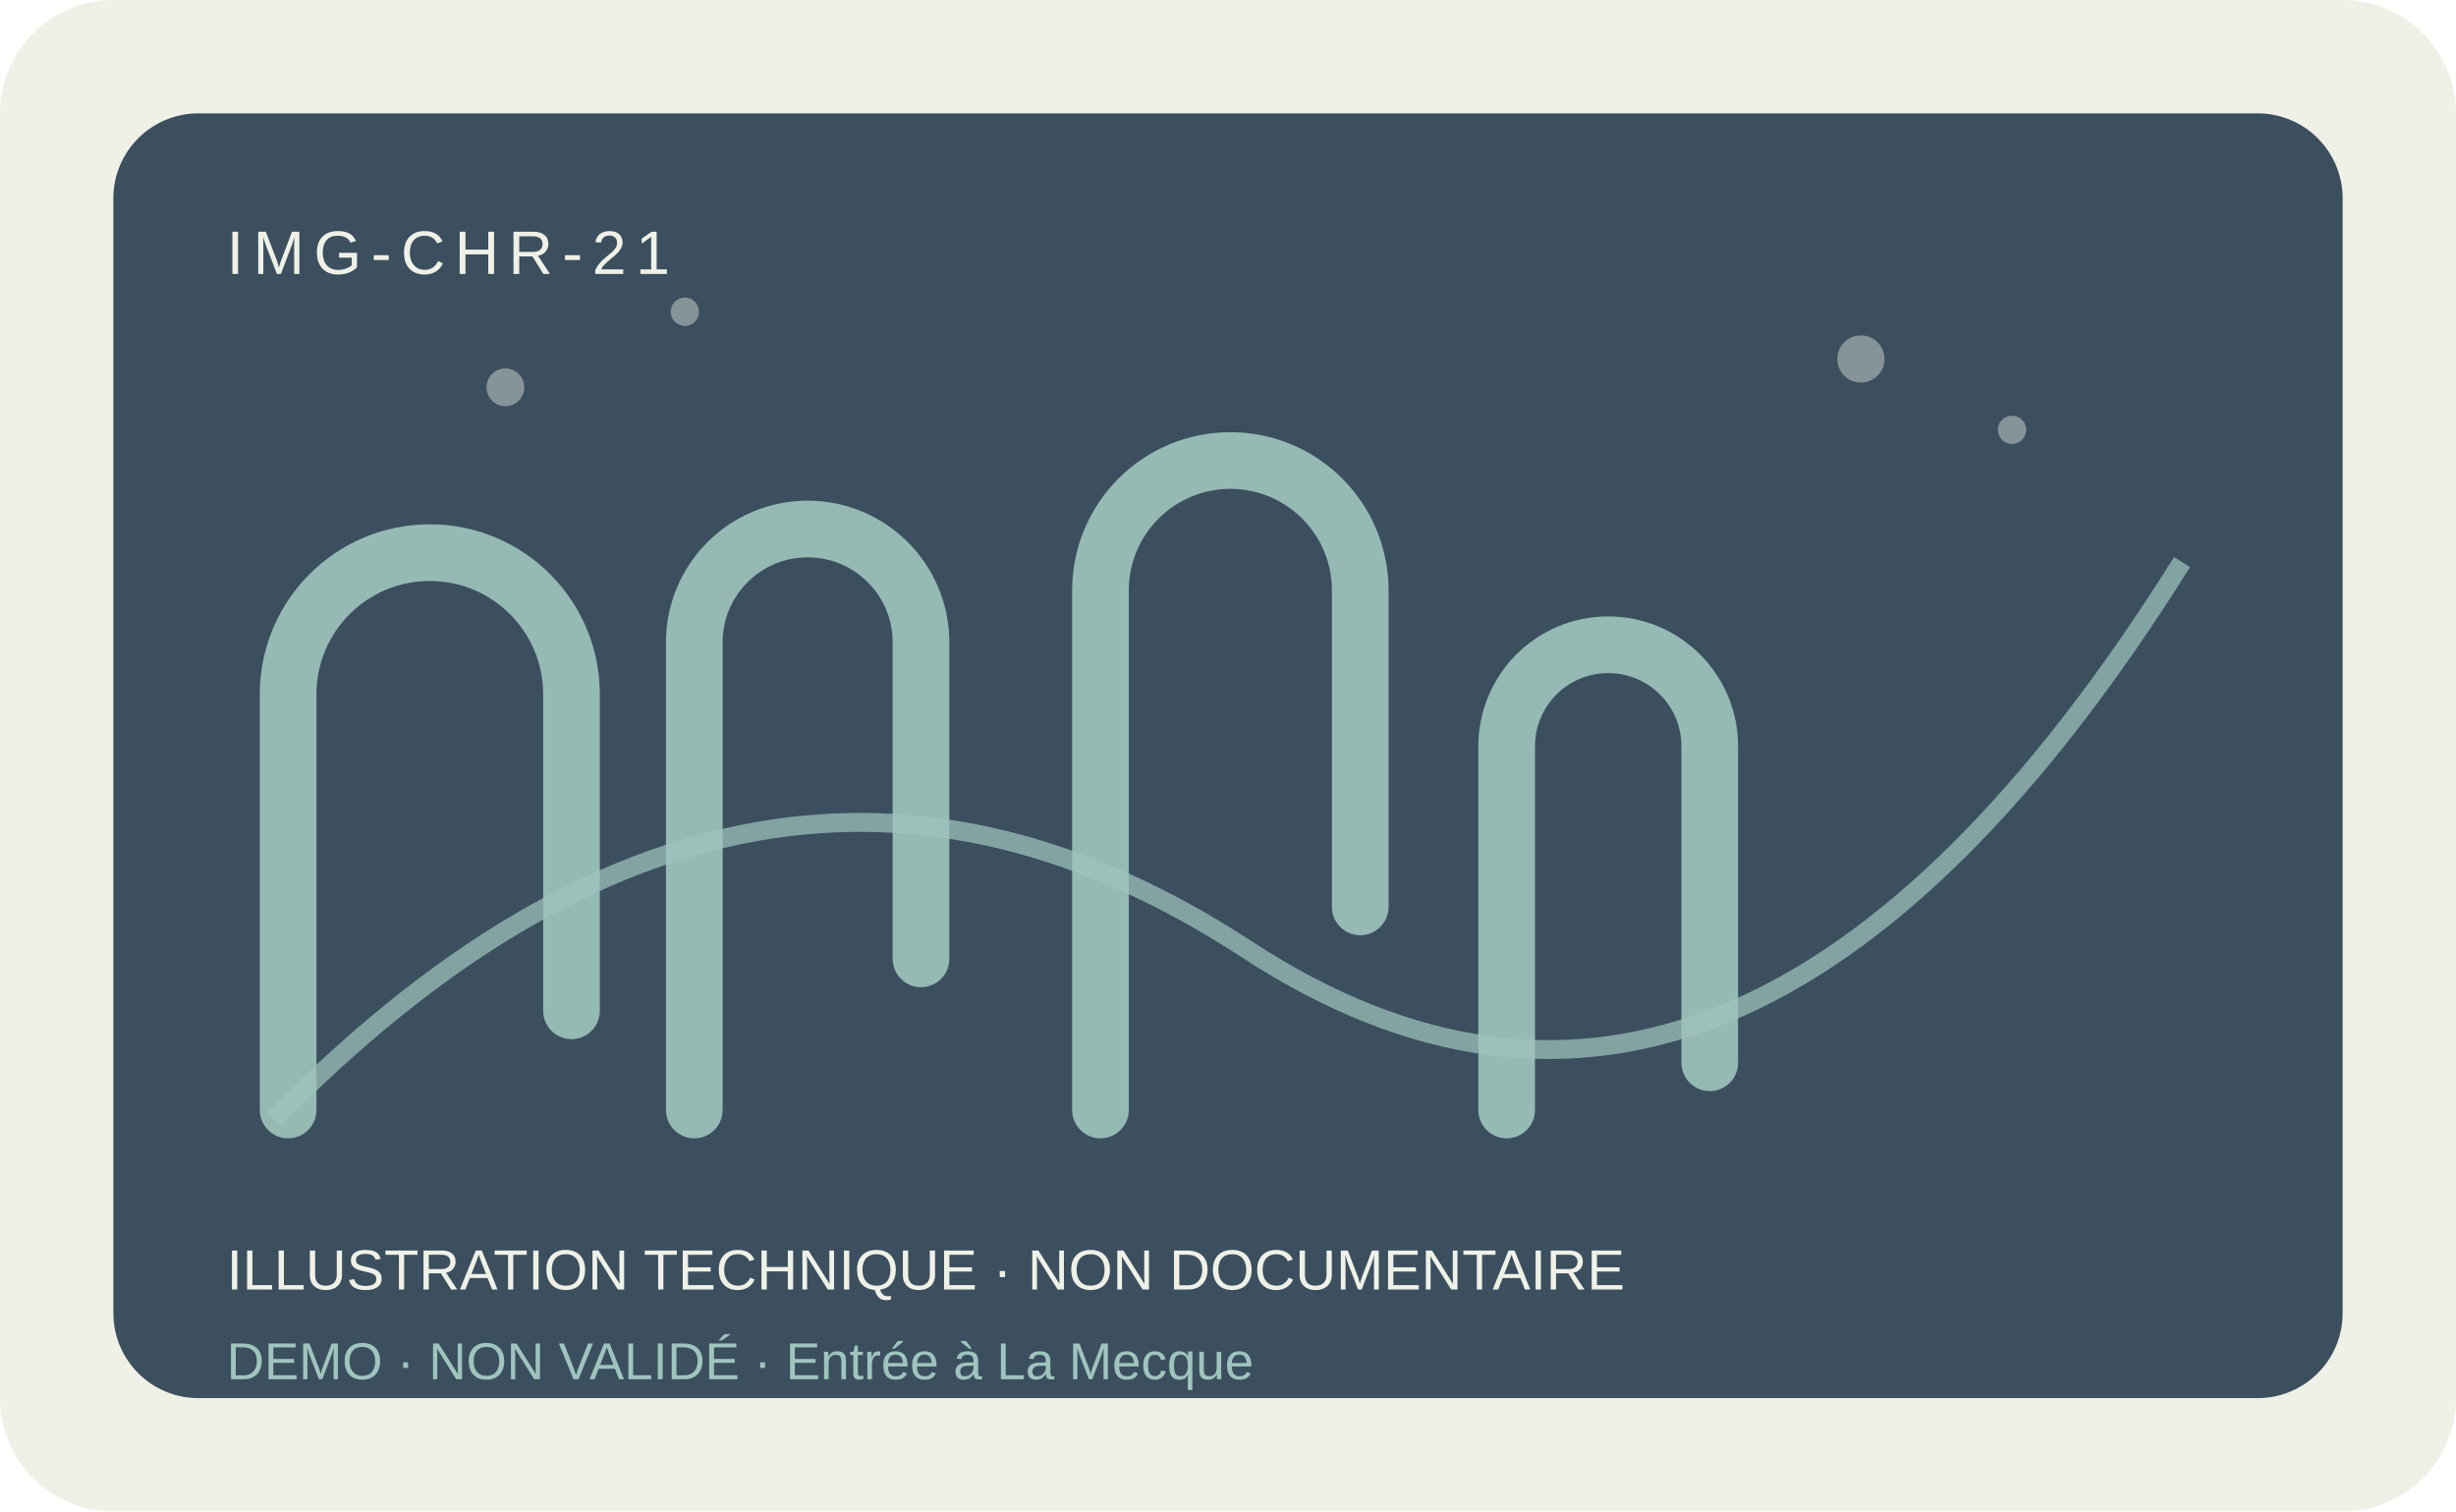
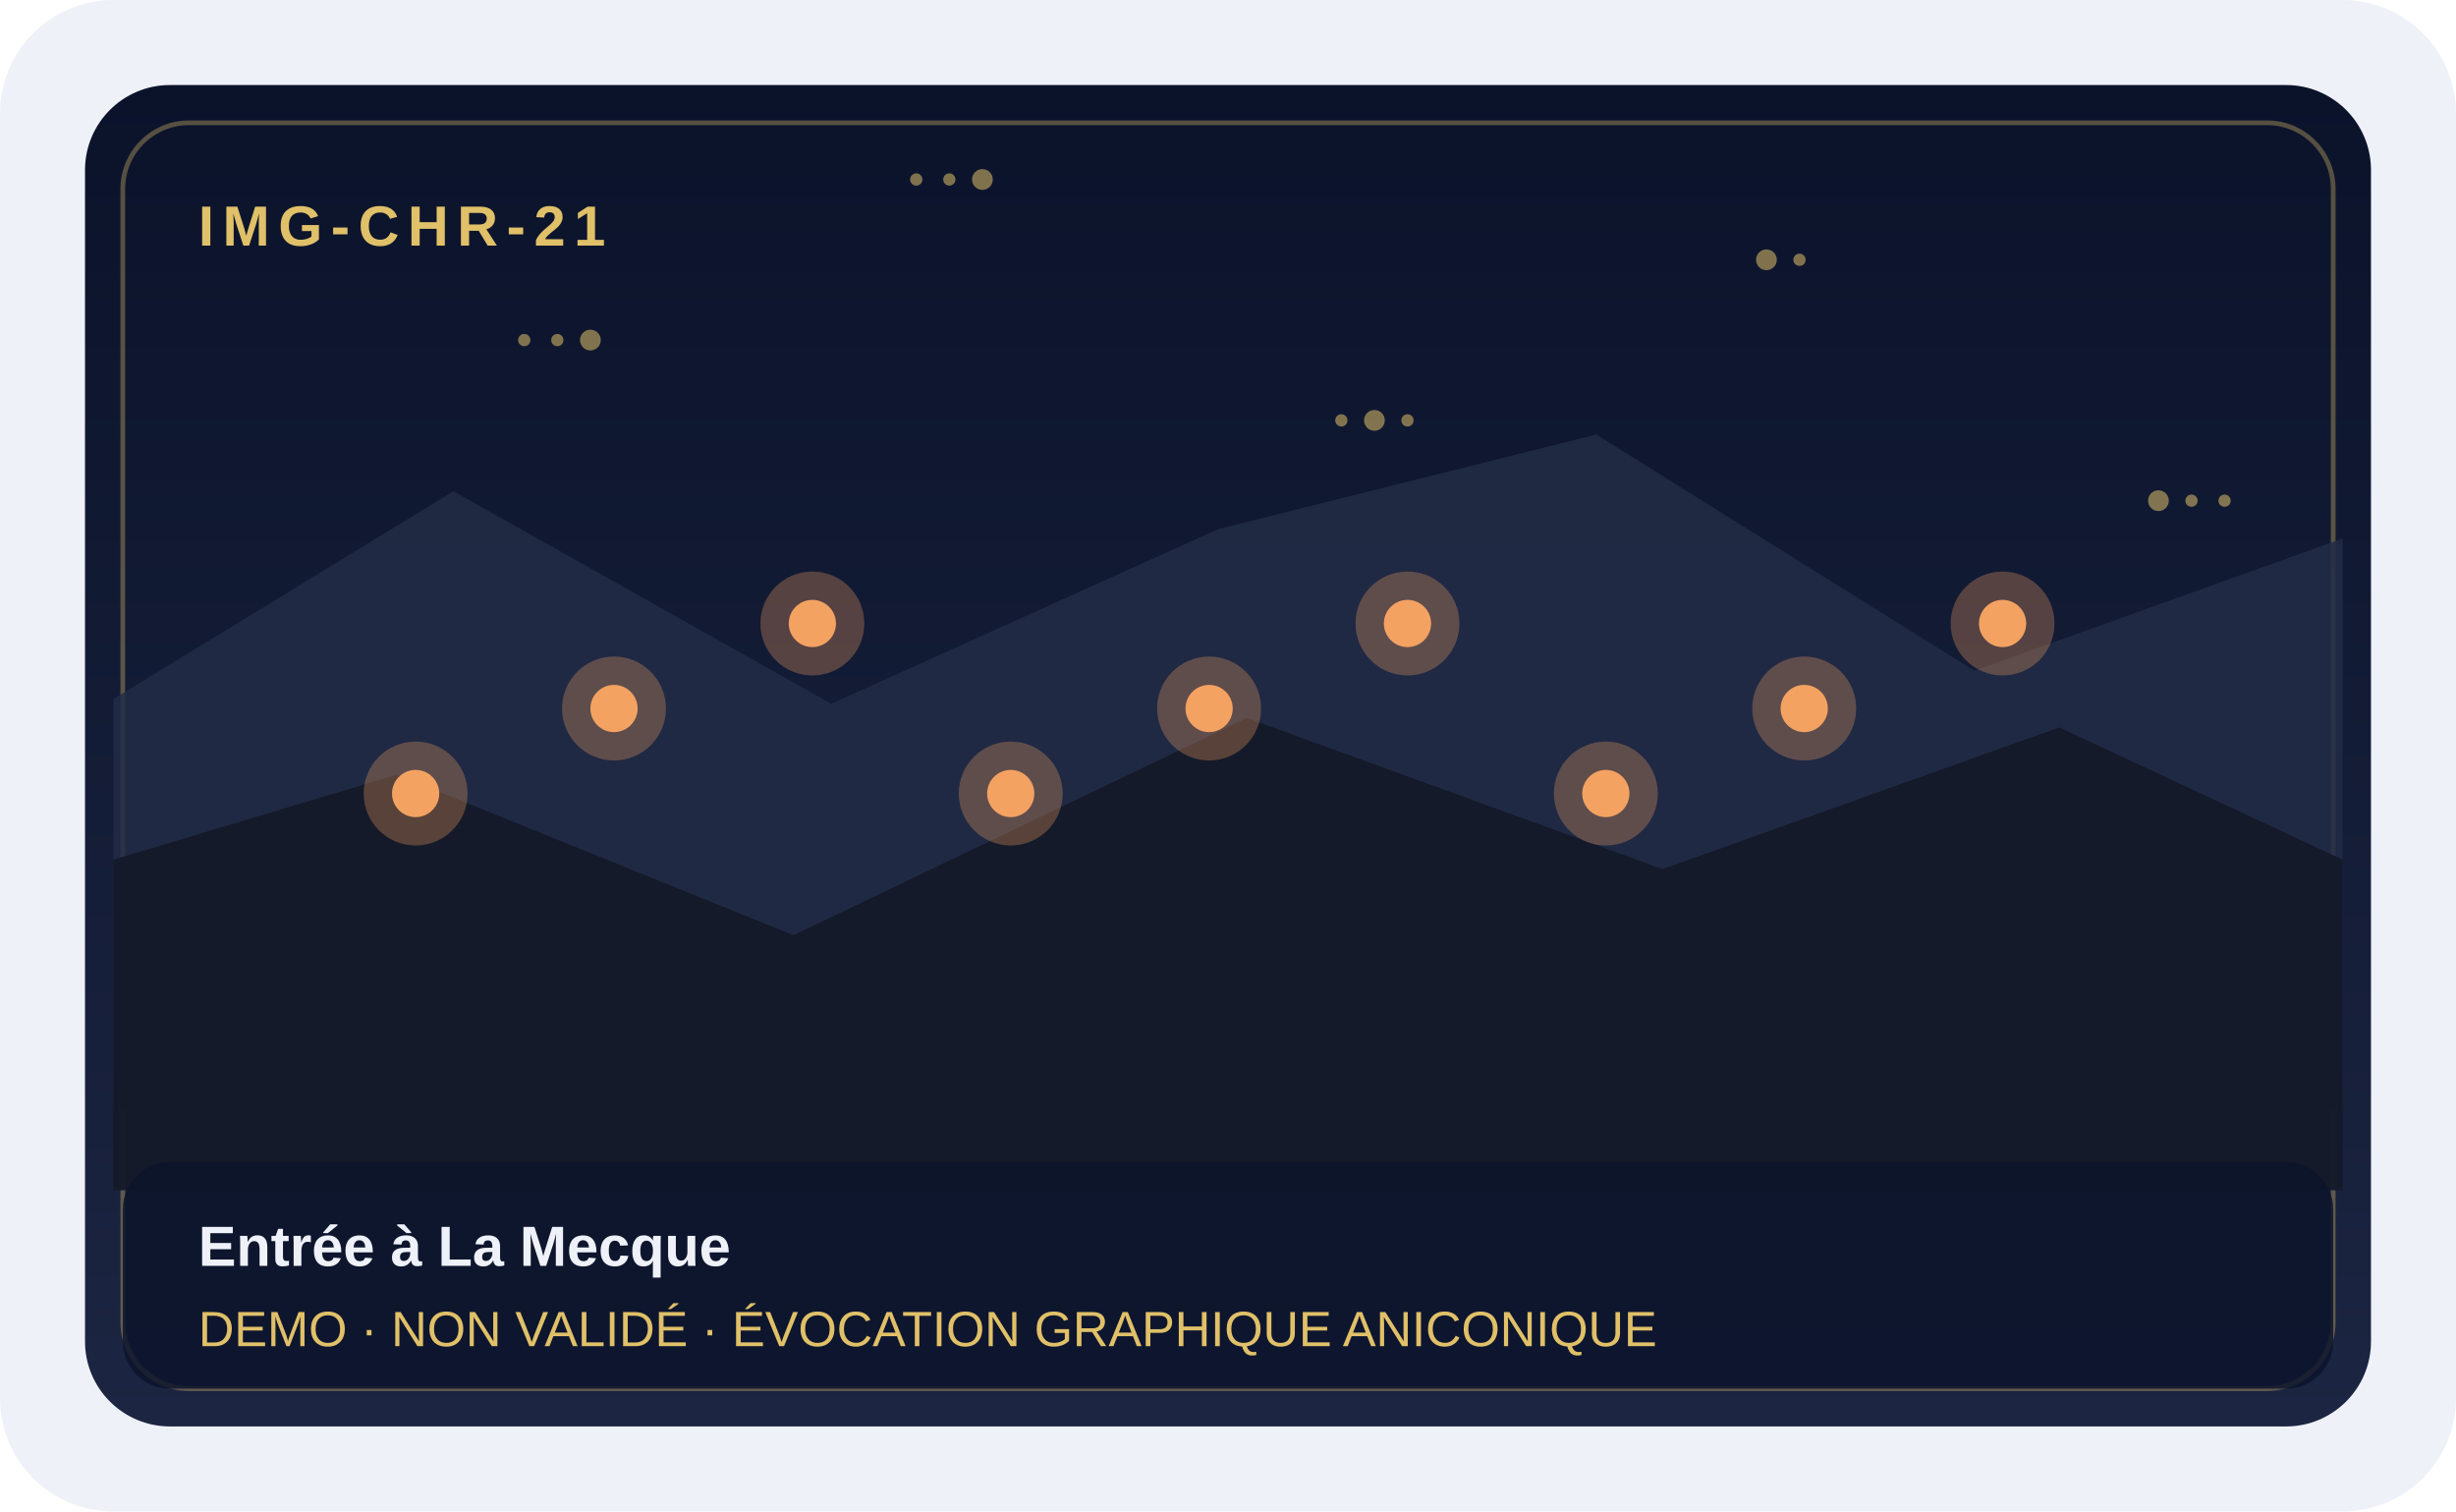
<svg xmlns="http://www.w3.org/2000/svg" viewBox="0 0 520 320" role="img" aria-labelledby="title desc">
-   <rect width="520" height="320" rx="24" fill="#eff1e7" />
-   <rect x="24" y="24" width="472" height="272" rx="18" fill="#34495a" opacity=".96" />
-   <g opacity=".9">
-     <path d="M61 235V147a30 30 0 0 1 60 0v67" fill="none" stroke="#9fc4bd" stroke-width="12" stroke-linecap="round" />
-     <path d="M147 235V136a24 24 0 0 1 48 0v67" fill="none" stroke="#9fc4bd" stroke-width="12" stroke-linecap="round" />
-     <path d="M233 235V125a27.5 27.5 0 0 1 55 0v67" fill="none" stroke="#9fc4bd" stroke-width="12" stroke-linecap="round" />
-     <path d="M319 235V158a21.5 21.5 0 0 1 43 0v67" fill="none" stroke="#9fc4bd" stroke-width="12" stroke-linecap="round" />
+   <defs>
+     <linearGradient id="sky-img-chr-21" x1="0" y1="0" x2="0" y2="1">
+       <stop offset="0%" stop-color="#0b132b" />
+       <stop offset="100%" stop-color="#1c2541" />
+     </linearGradient>
+   </defs>
+   <rect width="520" height="320" rx="24" fill="#eef1f8" />
+   <rect x="18" y="18" width="484" height="284" rx="18" fill="url(#sky-img-chr-21)" />
+   <rect x="26" y="26" width="468" height="268" rx="14" fill="none" stroke="#e0c068" stroke-width="1" opacity="0.35" />
+   <g fill="#e0c068" opacity="0.55">
+     <circle cx="125" cy="72" r="2.2" />
+     <circle cx="298" cy="89" r="1.3" />
+     <circle cx="471" cy="106" r="1.3" />
+     <circle cx="208" cy="38" r="2.2" />
+     <circle cx="381" cy="55" r="1.3" />
+     <circle cx="118" cy="72" r="1.3" />
+     <circle cx="291" cy="89" r="2.2" />
+     <circle cx="464" cy="106" r="1.3" />
+     <circle cx="201" cy="38" r="1.3" />
+     <circle cx="374" cy="55" r="2.2" />
+     <circle cx="111" cy="72" r="1.3" />
+     <circle cx="284" cy="89" r="1.3" />
+     <circle cx="457" cy="106" r="2.2" />
+     <circle cx="194" cy="38" r="1.3" />
  </g>
-   <path d="M58 237 Q160 133 264 201 T462 119" fill="none" stroke="#9fc4bd" stroke-width="4" opacity=".72" />
-   <g fill="#eff1e7" opacity=".42">
-     <circle cx="107" cy="82" r="4" />
-     <circle cx="145" cy="66" r="3" />
-     <circle cx="394" cy="76" r="5" />
-     <circle cx="426" cy="91" r="3" />
-   </g>
-   <text x="48" y="58" fill="#eff1e7" font-family="Arial, sans-serif" font-size="13" letter-spacing="2">IMG-CHR-21</text>
-   <text x="48" y="273" fill="#eff1e7" font-family="Arial, sans-serif" font-size="12">ILLUSTRATION TECHNIQUE · NON DOCUMENTAIRE</text>
-   <text x="48" y="292" fill="#9fc4bd" font-family="Arial, sans-serif" font-size="11">DEMO · NON VALIDÉ · Entrée à La Mecque</text>
+   <path d="M24 235 L24 148 L96 104 L176 149 L258 112 L338 92 L418 142 L496 114 L496 235 Z" fill="#222b45" opacity="0.85" />
+   <path d="M24 252 L24 182 L84 164 L168 198 L264 152 L352 184 L436 154 L496 182 L496 252 Z" fill="#141929" opacity="0.95" />
+   <circle cx="88" cy="168" r="5" fill="#f4a261" />
+   <circle cx="88" cy="168" r="11" fill="#f4a261" opacity="0.3" />
+   <circle cx="130" cy="150" r="5" fill="#f4a261" />
+   <circle cx="130" cy="150" r="11" fill="#f4a261" opacity="0.3" />
+   <circle cx="172" cy="132" r="5" fill="#f4a261" />
+   <circle cx="172" cy="132" r="11" fill="#f4a261" opacity="0.3" />
+   <circle cx="214" cy="168" r="5" fill="#f4a261" />
+   <circle cx="214" cy="168" r="11" fill="#f4a261" opacity="0.3" />
+   <circle cx="256" cy="150" r="5" fill="#f4a261" />
+   <circle cx="256" cy="150" r="11" fill="#f4a261" opacity="0.3" />
+   <circle cx="298" cy="132" r="5" fill="#f4a261" />
+   <circle cx="298" cy="132" r="11" fill="#f4a261" opacity="0.3" />
+   <circle cx="340" cy="168" r="5" fill="#f4a261" />
+   <circle cx="340" cy="168" r="11" fill="#f4a261" opacity="0.3" />
+   <circle cx="382" cy="150" r="5" fill="#f4a261" />
+   <circle cx="382" cy="150" r="11" fill="#f4a261" opacity="0.3" />
+   <circle cx="424" cy="132" r="5" fill="#f4a261" />
+   <circle cx="424" cy="132" r="11" fill="#f4a261" opacity="0.3" />
+   <rect x="26" y="246" width="468" height="48" rx="10" fill="#0b132b" opacity="0.82" />
+   <text x="42" y="52" fill="#e0c068" font-family="Arial, sans-serif" font-size="12" font-weight="bold" letter-spacing="1.8">IMG-CHR-21</text>
+   <text x="42" y="268" fill="#eef1f8" font-family="Arial, sans-serif" font-size="12" font-weight="bold">Entrée à La Mecque</text>
+   <text x="42" y="285" fill="#e0c068" font-family="Arial, sans-serif" font-size="10.5">DEMO · NON VALIDÉ · ÉVOCATION GRAPHIQUE ANICONIQUE</text>
</svg>
